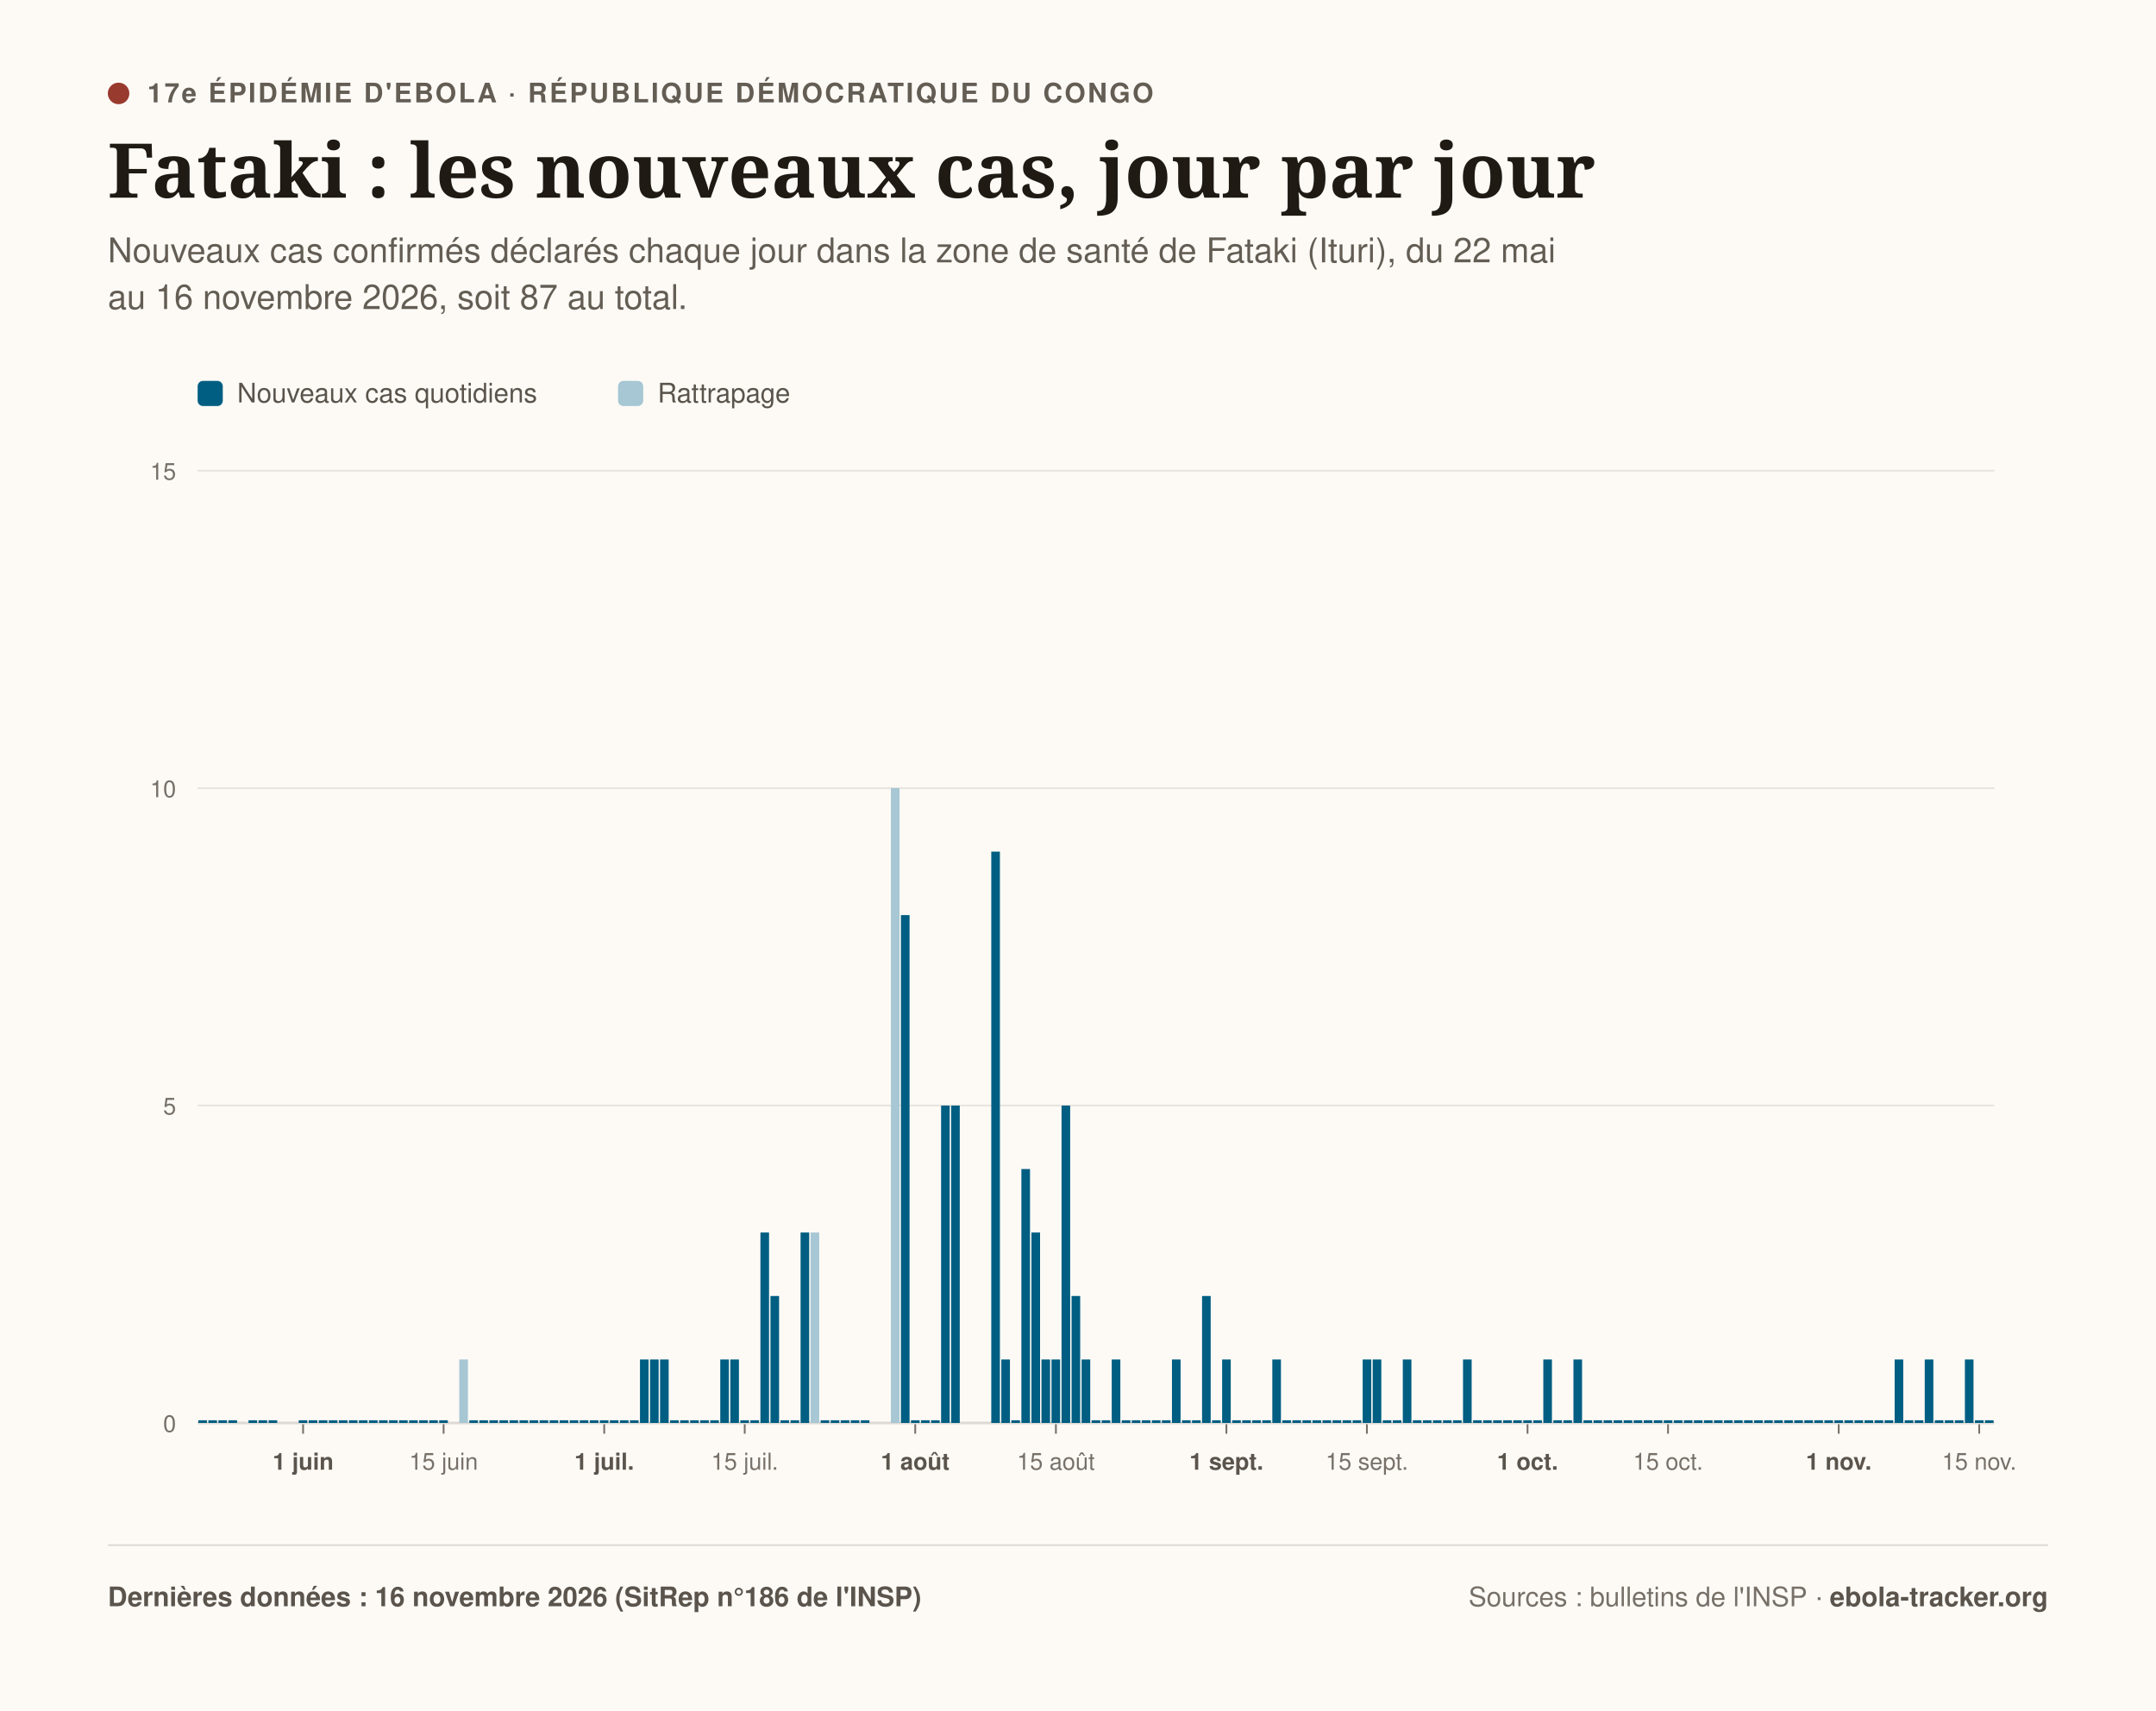
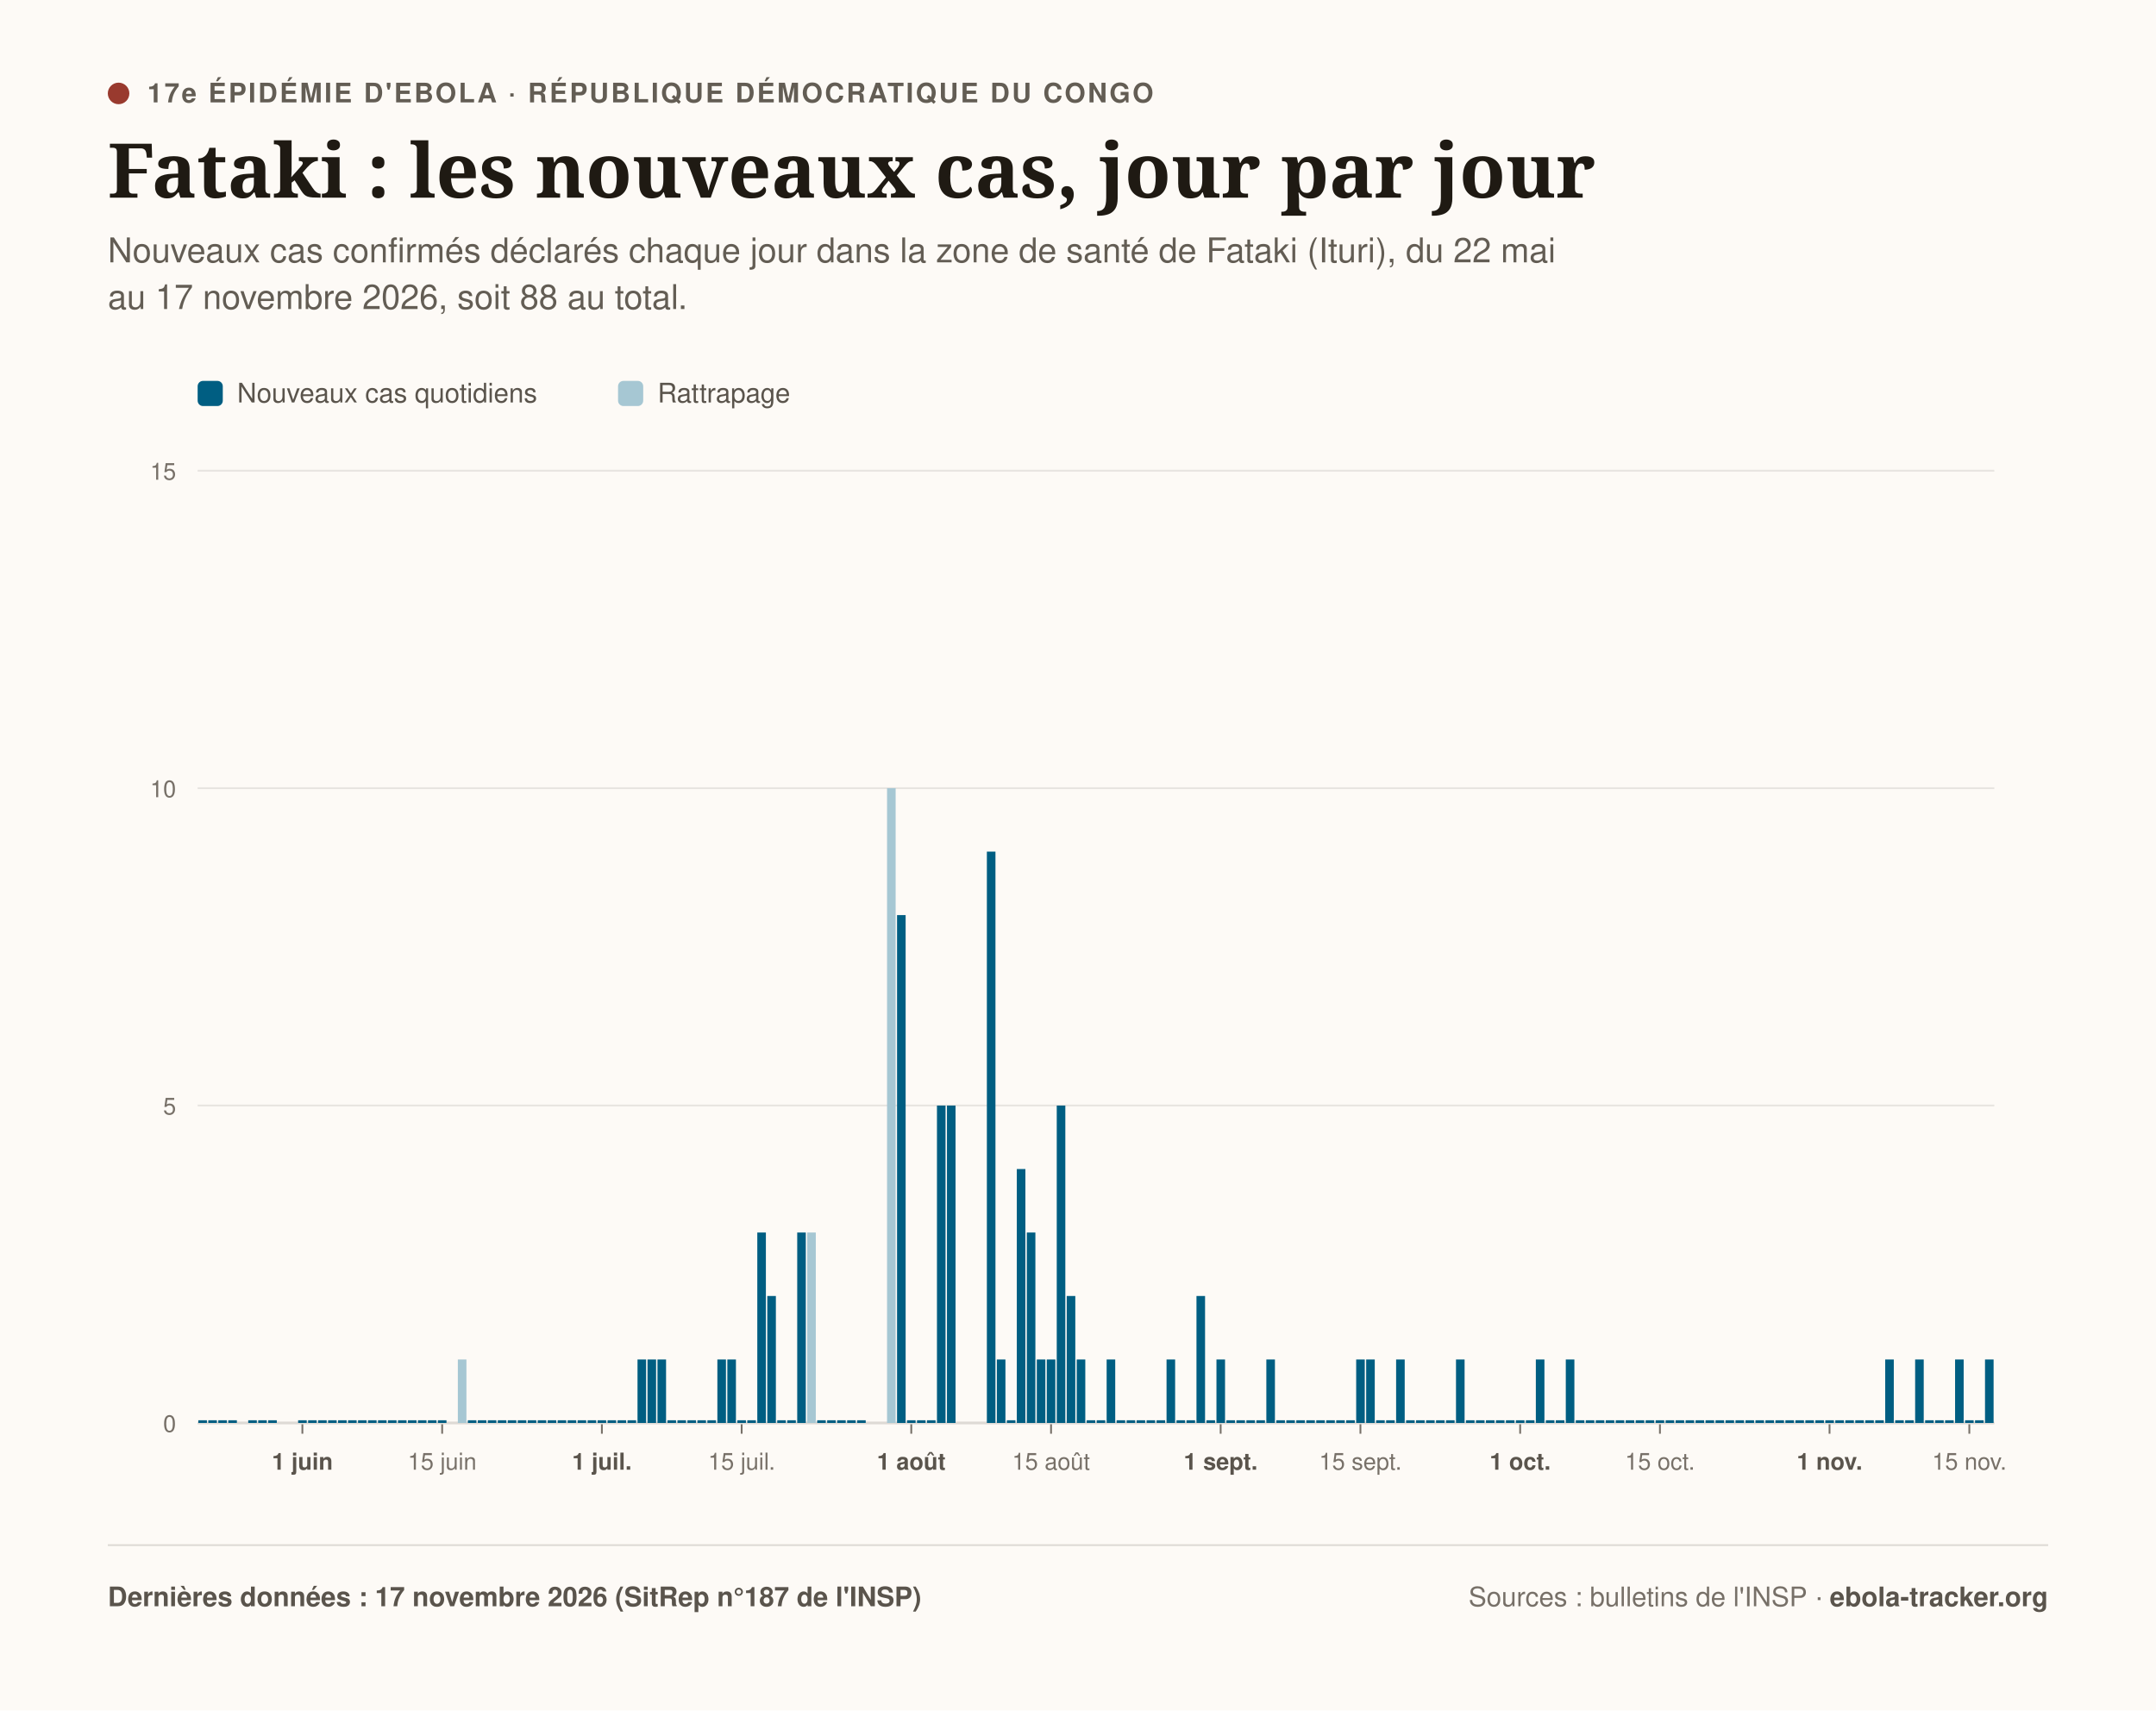
- <svg xmlns="http://www.w3.org/2000/svg" viewBox="0 0 1200 952" role="img" aria-label="Fataki : les nouveaux cas, jour par jour. Nouveaux cas confirmés déclarés chaque jour dans la zone de santé de Fataki (Ituri), du 22 mai au 16 novembre 2026, soit 87 au total.">
+ <svg xmlns="http://www.w3.org/2000/svg" viewBox="0 0 1200 952" role="img" aria-label="Fataki : les nouveaux cas, jour par jour. Nouveaux cas confirmés déclarés chaque jour dans la zone de santé de Fataki (Ituri), du 22 mai au 17 novembre 2026, soit 88 au total.">
  <rect width="1200" height="952" fill="#FDFAF6" />
  <circle cx="66" cy="52" r="6" fill="#993A2E" />
  <text x="82.0" y="57.0" font-family="'Public Sans',Helvetica,Arial,sans-serif" font-size="15" font-weight="700" fill="#635D54" text-anchor="start" letter-spacing=".08em">17e ÉPIDÉMIE D'EBOLA · RÉPUBLIQUE DÉMOCRATIQUE DU CONGO</text>
  <text x="60.0" y="110.0" font-family="'Source Serif 4',Georgia,serif" font-size="42" font-weight="600" fill="#1F1A13" text-anchor="start">Fataki : les nouveaux cas, jour par jour</text>
  <text x="60.0" y="146.0" font-family="'Public Sans',Helvetica,Arial,sans-serif" font-size="19" font-weight="400" fill="#635D54" text-anchor="start">Nouveaux cas confirmés déclarés chaque jour dans la zone de santé de Fataki (Ituri), du 22 mai</text>
-   <text x="60.0" y="172.0" font-family="'Public Sans',Helvetica,Arial,sans-serif" font-size="19" font-weight="400" fill="#635D54" text-anchor="start">au 16 novembre 2026, soit 87 au total.</text>
+   <text x="60.0" y="172.0" font-family="'Public Sans',Helvetica,Arial,sans-serif" font-size="19" font-weight="400" fill="#635D54" text-anchor="start">au 17 novembre 2026, soit 88 au total.</text>
  <rect x="110" y="212" width="14" height="14" rx="3" fill="#005E82" />
  <text x="132.0" y="224.0" font-family="'Public Sans',Helvetica,Arial,sans-serif" font-size="15" font-weight="400" fill="#5A544C" text-anchor="start">Nouveaux cas quotidiens</text>
  <rect x="344" y="212" width="14" height="14" rx="3" fill="#a6c7d3" />
  <text x="366.0" y="224.0" font-family="'Public Sans',Helvetica,Arial,sans-serif" font-size="15" font-weight="400" fill="#5A544C" text-anchor="start">Rattrapage</text>
  <line x1="110" x2="1110" y1="792.0" y2="792.0" stroke="#E7E4E0" />
  <text x="98.0" y="797.0" font-family="'Public Sans',Helvetica,Arial,sans-serif" font-size="13" font-weight="400" fill="#777068" text-anchor="end">0</text>
  <line x1="110" x2="1110" y1="615.3" y2="615.3" stroke="#E7E4E0" />
  <text x="98.0" y="620.3" font-family="'Public Sans',Helvetica,Arial,sans-serif" font-size="13" font-weight="400" fill="#777068" text-anchor="end">5</text>
  <line x1="110" x2="1110" y1="438.7" y2="438.7" stroke="#E7E4E0" />
  <text x="98.0" y="443.7" font-family="'Public Sans',Helvetica,Arial,sans-serif" font-size="13" font-weight="400" fill="#777068" text-anchor="end">10</text>
  <line x1="110" x2="1110" y1="262.0" y2="262.0" stroke="#E7E4E0" />
  <text x="98.0" y="267.0" font-family="'Public Sans',Helvetica,Arial,sans-serif" font-size="13" font-weight="400" fill="#777068" text-anchor="end">15</text>
-   <line x1="168.7" x2="168.7" y1="792" y2="798" stroke="#777068" />
-   <text x="168.7" y="818.0" font-family="'Public Sans',Helvetica,Arial,sans-serif" font-size="13" font-weight="600" fill="#5A544C" text-anchor="middle">1 juin</text>
-   <line x1="246.9" x2="246.9" y1="792" y2="798" stroke="#777068" />
-   <text x="246.9" y="818.0" font-family="'Public Sans',Helvetica,Arial,sans-serif" font-size="13" font-weight="400" fill="#777068" text-anchor="middle">15 juin</text>
-   <line x1="336.3" x2="336.3" y1="792" y2="798" stroke="#777068" />
-   <text x="336.3" y="818.0" font-family="'Public Sans',Helvetica,Arial,sans-serif" font-size="13" font-weight="600" fill="#5A544C" text-anchor="middle">1 juil.</text>
-   <line x1="414.5" x2="414.5" y1="792" y2="798" stroke="#777068" />
-   <text x="414.5" y="818.0" font-family="'Public Sans',Helvetica,Arial,sans-serif" font-size="13" font-weight="400" fill="#777068" text-anchor="middle">15 juil.</text>
-   <line x1="509.4" x2="509.4" y1="792" y2="798" stroke="#777068" />
-   <text x="509.4" y="818.0" font-family="'Public Sans',Helvetica,Arial,sans-serif" font-size="13" font-weight="600" fill="#5A544C" text-anchor="middle">1 août</text>
-   <line x1="587.7" x2="587.7" y1="792" y2="798" stroke="#777068" />
-   <text x="587.7" y="818.0" font-family="'Public Sans',Helvetica,Arial,sans-serif" font-size="13" font-weight="400" fill="#777068" text-anchor="middle">15 août</text>
-   <line x1="682.6" x2="682.6" y1="792" y2="798" stroke="#777068" />
-   <text x="682.6" y="818.0" font-family="'Public Sans',Helvetica,Arial,sans-serif" font-size="13" font-weight="600" fill="#5A544C" text-anchor="middle">1 sept.</text>
-   <line x1="760.8" x2="760.8" y1="792" y2="798" stroke="#777068" />
-   <text x="760.8" y="818.0" font-family="'Public Sans',Helvetica,Arial,sans-serif" font-size="13" font-weight="400" fill="#777068" text-anchor="middle">15 sept.</text>
-   <line x1="850.2" x2="850.2" y1="792" y2="798" stroke="#777068" />
-   <text x="850.2" y="818.0" font-family="'Public Sans',Helvetica,Arial,sans-serif" font-size="13" font-weight="600" fill="#5A544C" text-anchor="middle">1 oct.</text>
-   <line x1="928.4" x2="928.4" y1="792" y2="798" stroke="#777068" />
-   <text x="928.4" y="818.0" font-family="'Public Sans',Helvetica,Arial,sans-serif" font-size="13" font-weight="400" fill="#777068" text-anchor="middle">15 oct.</text>
-   <line x1="1023.4" x2="1023.4" y1="792" y2="798" stroke="#777068" />
-   <text x="1023.4" y="818.0" font-family="'Public Sans',Helvetica,Arial,sans-serif" font-size="13" font-weight="600" fill="#5A544C" text-anchor="middle">1 nov.</text>
-   <line x1="1101.6" x2="1101.6" y1="792" y2="798" stroke="#777068" />
-   <text x="1101.6" y="818.0" font-family="'Public Sans',Helvetica,Arial,sans-serif" font-size="13" font-weight="400" fill="#777068" text-anchor="middle">15 nov.</text>
+   <line x1="168.3" x2="168.3" y1="792" y2="798" stroke="#777068" />
+   <text x="168.3" y="818.0" font-family="'Public Sans',Helvetica,Arial,sans-serif" font-size="13" font-weight="600" fill="#5A544C" text-anchor="middle">1 juin</text>
+   <line x1="246.1" x2="246.1" y1="792" y2="798" stroke="#777068" />
+   <text x="246.1" y="818.0" font-family="'Public Sans',Helvetica,Arial,sans-serif" font-size="13" font-weight="400" fill="#777068" text-anchor="middle">15 juin</text>
+   <line x1="335.0" x2="335.0" y1="792" y2="798" stroke="#777068" />
+   <text x="335.0" y="818.0" font-family="'Public Sans',Helvetica,Arial,sans-serif" font-size="13" font-weight="600" fill="#5A544C" text-anchor="middle">1 juil.</text>
+   <line x1="412.8" x2="412.8" y1="792" y2="798" stroke="#777068" />
+   <text x="412.8" y="818.0" font-family="'Public Sans',Helvetica,Arial,sans-serif" font-size="13" font-weight="400" fill="#777068" text-anchor="middle">15 juil.</text>
+   <line x1="507.2" x2="507.2" y1="792" y2="798" stroke="#777068" />
+   <text x="507.2" y="818.0" font-family="'Public Sans',Helvetica,Arial,sans-serif" font-size="13" font-weight="600" fill="#5A544C" text-anchor="middle">1 août</text>
+   <line x1="585.0" x2="585.0" y1="792" y2="798" stroke="#777068" />
+   <text x="585.0" y="818.0" font-family="'Public Sans',Helvetica,Arial,sans-serif" font-size="13" font-weight="400" fill="#777068" text-anchor="middle">15 août</text>
+   <line x1="679.4" x2="679.4" y1="792" y2="798" stroke="#777068" />
+   <text x="679.4" y="818.0" font-family="'Public Sans',Helvetica,Arial,sans-serif" font-size="13" font-weight="600" fill="#5A544C" text-anchor="middle">1 sept.</text>
+   <line x1="757.2" x2="757.2" y1="792" y2="798" stroke="#777068" />
+   <text x="757.2" y="818.0" font-family="'Public Sans',Helvetica,Arial,sans-serif" font-size="13" font-weight="400" fill="#777068" text-anchor="middle">15 sept.</text>
+   <line x1="846.1" x2="846.1" y1="792" y2="798" stroke="#777068" />
+   <text x="846.1" y="818.0" font-family="'Public Sans',Helvetica,Arial,sans-serif" font-size="13" font-weight="600" fill="#5A544C" text-anchor="middle">1 oct.</text>
+   <line x1="923.9" x2="923.9" y1="792" y2="798" stroke="#777068" />
+   <text x="923.9" y="818.0" font-family="'Public Sans',Helvetica,Arial,sans-serif" font-size="13" font-weight="400" fill="#777068" text-anchor="middle">15 oct.</text>
+   <line x1="1018.3" x2="1018.3" y1="792" y2="798" stroke="#777068" />
+   <text x="1018.3" y="818.0" font-family="'Public Sans',Helvetica,Arial,sans-serif" font-size="13" font-weight="600" fill="#5A544C" text-anchor="middle">1 nov.</text>
+   <line x1="1096.1" x2="1096.1" y1="792" y2="798" stroke="#777068" />
+   <text x="1096.1" y="818.0" font-family="'Public Sans',Helvetica,Arial,sans-serif" font-size="13" font-weight="400" fill="#777068" text-anchor="middle">15 nov.</text>
  <line x1="110" x2="1110" y1="792" y2="792" stroke="#DEDAD5" stroke-width="1.5" />
-   <rect x="110.39" y="790.50" width="4.80" height="1.50" fill="#005E82" />
-   <rect x="115.98" y="790.50" width="4.80" height="1.50" fill="#005E82" />
-   <rect x="121.56" y="790.50" width="4.80" height="1.50" fill="#005E82" />
-   <rect x="127.15" y="790.50" width="4.80" height="1.50" fill="#005E82" />
-   <rect x="138.32" y="790.50" width="4.80" height="1.50" fill="#005E82" />
-   <rect x="143.91" y="790.50" width="4.80" height="1.50" fill="#005E82" />
-   <rect x="149.50" y="790.50" width="4.80" height="1.50" fill="#005E82" />
-   <rect x="166.26" y="790.50" width="4.80" height="1.50" fill="#005E82" />
-   <rect x="171.84" y="790.50" width="4.80" height="1.50" fill="#005E82" />
-   <rect x="177.43" y="790.50" width="4.80" height="1.50" fill="#005E82" />
-   <rect x="183.02" y="790.50" width="4.80" height="1.50" fill="#005E82" />
-   <rect x="188.60" y="790.50" width="4.80" height="1.50" fill="#005E82" />
-   <rect x="194.19" y="790.50" width="4.80" height="1.50" fill="#005E82" />
-   <rect x="199.78" y="790.50" width="4.80" height="1.50" fill="#005E82" />
-   <rect x="205.36" y="790.50" width="4.80" height="1.50" fill="#005E82" />
-   <rect x="210.95" y="790.50" width="4.80" height="1.50" fill="#005E82" />
-   <rect x="216.54" y="790.50" width="4.80" height="1.50" fill="#005E82" />
-   <rect x="222.12" y="790.50" width="4.80" height="1.50" fill="#005E82" />
-   <rect x="227.71" y="790.50" width="4.80" height="1.50" fill="#005E82" />
-   <rect x="233.30" y="790.50" width="4.80" height="1.50" fill="#005E82" />
-   <rect x="238.88" y="790.50" width="4.80" height="1.50" fill="#005E82" />
-   <rect x="244.47" y="790.50" width="4.80" height="1.50" fill="#005E82" />
-   <rect x="255.64" y="756.67" width="4.80" height="35.33" fill="#a6c7d3" />
-   <rect x="261.23" y="790.50" width="4.80" height="1.50" fill="#005E82" />
-   <rect x="266.82" y="790.50" width="4.80" height="1.50" fill="#005E82" />
-   <rect x="272.40" y="790.50" width="4.80" height="1.50" fill="#005E82" />
-   <rect x="277.99" y="790.50" width="4.80" height="1.50" fill="#005E82" />
-   <rect x="283.58" y="790.50" width="4.80" height="1.50" fill="#005E82" />
-   <rect x="289.16" y="790.50" width="4.80" height="1.50" fill="#005E82" />
-   <rect x="294.75" y="790.50" width="4.80" height="1.50" fill="#005E82" />
-   <rect x="300.34" y="790.50" width="4.80" height="1.50" fill="#005E82" />
-   <rect x="305.92" y="790.50" width="4.80" height="1.50" fill="#005E82" />
-   <rect x="311.51" y="790.50" width="4.80" height="1.50" fill="#005E82" />
-   <rect x="317.09" y="790.50" width="4.80" height="1.50" fill="#005E82" />
-   <rect x="322.68" y="790.50" width="4.80" height="1.50" fill="#005E82" />
-   <rect x="328.27" y="790.50" width="4.80" height="1.50" fill="#005E82" />
-   <rect x="333.85" y="790.50" width="4.80" height="1.50" fill="#005E82" />
-   <rect x="339.44" y="790.50" width="4.80" height="1.50" fill="#005E82" />
-   <rect x="345.03" y="790.50" width="4.80" height="1.50" fill="#005E82" />
-   <rect x="350.61" y="790.50" width="4.80" height="1.50" fill="#005E82" />
-   <rect x="356.20" y="756.67" width="4.80" height="35.33" fill="#005E82" />
-   <rect x="361.79" y="756.67" width="4.80" height="35.33" fill="#005E82" />
-   <rect x="367.37" y="756.67" width="4.80" height="35.33" fill="#005E82" />
-   <rect x="372.96" y="790.50" width="4.80" height="1.50" fill="#005E82" />
-   <rect x="378.55" y="790.50" width="4.80" height="1.50" fill="#005E82" />
-   <rect x="384.13" y="790.50" width="4.80" height="1.50" fill="#005E82" />
-   <rect x="389.72" y="790.50" width="4.80" height="1.50" fill="#005E82" />
-   <rect x="395.31" y="790.50" width="4.80" height="1.50" fill="#005E82" />
-   <rect x="400.89" y="756.67" width="4.80" height="35.33" fill="#005E82" />
-   <rect x="406.48" y="756.67" width="4.80" height="35.33" fill="#005E82" />
-   <rect x="412.07" y="790.50" width="4.80" height="1.50" fill="#005E82" />
-   <rect x="417.65" y="790.50" width="4.80" height="1.50" fill="#005E82" />
-   <rect x="423.24" y="686.00" width="4.80" height="106.00" fill="#005E82" />
-   <rect x="428.83" y="721.33" width="4.80" height="70.67" fill="#005E82" />
-   <rect x="434.41" y="790.50" width="4.80" height="1.50" fill="#005E82" />
-   <rect x="440.00" y="790.50" width="4.80" height="1.50" fill="#005E82" />
-   <rect x="445.59" y="686.00" width="4.80" height="106.00" fill="#005E82" />
-   <rect x="451.17" y="686.00" width="4.80" height="106.00" fill="#a6c7d3" />
-   <rect x="456.76" y="790.50" width="4.80" height="1.50" fill="#005E82" />
-   <rect x="462.35" y="790.50" width="4.80" height="1.50" fill="#005E82" />
-   <rect x="467.93" y="790.50" width="4.80" height="1.50" fill="#005E82" />
-   <rect x="473.52" y="790.50" width="4.80" height="1.50" fill="#005E82" />
-   <rect x="479.11" y="790.50" width="4.80" height="1.50" fill="#005E82" />
-   <rect x="495.87" y="438.67" width="4.80" height="353.33" fill="#a6c7d3" />
-   <rect x="501.45" y="509.33" width="4.80" height="282.67" fill="#005E82" />
-   <rect x="507.04" y="790.50" width="4.80" height="1.50" fill="#005E82" />
-   <rect x="512.63" y="790.50" width="4.80" height="1.50" fill="#005E82" />
-   <rect x="518.21" y="790.50" width="4.80" height="1.50" fill="#005E82" />
-   <rect x="523.80" y="615.33" width="4.80" height="176.67" fill="#005E82" />
-   <rect x="529.39" y="615.33" width="4.80" height="176.67" fill="#005E82" />
-   <rect x="551.73" y="474.00" width="4.80" height="318.00" fill="#005E82" />
-   <rect x="557.32" y="756.67" width="4.80" height="35.33" fill="#005E82" />
-   <rect x="562.91" y="790.50" width="4.80" height="1.50" fill="#005E82" />
-   <rect x="568.49" y="650.67" width="4.80" height="141.33" fill="#005E82" />
-   <rect x="574.08" y="686.00" width="4.80" height="106.00" fill="#005E82" />
-   <rect x="579.66" y="756.67" width="4.80" height="35.33" fill="#005E82" />
-   <rect x="585.25" y="756.67" width="4.80" height="35.33" fill="#005E82" />
-   <rect x="590.84" y="615.33" width="4.80" height="176.67" fill="#005E82" />
-   <rect x="596.42" y="721.33" width="4.80" height="70.67" fill="#005E82" />
-   <rect x="602.01" y="756.67" width="4.80" height="35.33" fill="#005E82" />
-   <rect x="607.60" y="790.50" width="4.80" height="1.50" fill="#005E82" />
-   <rect x="613.18" y="790.50" width="4.80" height="1.50" fill="#005E82" />
-   <rect x="618.77" y="756.67" width="4.80" height="35.33" fill="#005E82" />
-   <rect x="624.36" y="790.50" width="4.80" height="1.50" fill="#005E82" />
-   <rect x="629.94" y="790.50" width="4.80" height="1.50" fill="#005E82" />
-   <rect x="635.53" y="790.50" width="4.80" height="1.50" fill="#005E82" />
-   <rect x="641.12" y="790.50" width="4.80" height="1.50" fill="#005E82" />
-   <rect x="646.70" y="790.50" width="4.80" height="1.50" fill="#005E82" />
-   <rect x="652.29" y="756.67" width="4.80" height="35.33" fill="#005E82" />
-   <rect x="657.88" y="790.50" width="4.80" height="1.50" fill="#005E82" />
-   <rect x="663.46" y="790.50" width="4.80" height="1.50" fill="#005E82" />
-   <rect x="669.05" y="721.33" width="4.80" height="70.67" fill="#005E82" />
-   <rect x="674.64" y="790.50" width="4.80" height="1.50" fill="#005E82" />
-   <rect x="680.22" y="756.67" width="4.80" height="35.33" fill="#005E82" />
-   <rect x="685.81" y="790.50" width="4.80" height="1.50" fill="#005E82" />
-   <rect x="691.40" y="790.50" width="4.80" height="1.50" fill="#005E82" />
-   <rect x="696.98" y="790.50" width="4.80" height="1.50" fill="#005E82" />
-   <rect x="702.57" y="790.50" width="4.80" height="1.50" fill="#005E82" />
-   <rect x="708.16" y="756.67" width="4.80" height="35.33" fill="#005E82" />
-   <rect x="713.74" y="790.50" width="4.80" height="1.50" fill="#005E82" />
-   <rect x="719.33" y="790.50" width="4.80" height="1.50" fill="#005E82" />
-   <rect x="724.92" y="790.50" width="4.80" height="1.50" fill="#005E82" />
-   <rect x="730.50" y="790.50" width="4.80" height="1.50" fill="#005E82" />
-   <rect x="736.09" y="790.50" width="4.80" height="1.50" fill="#005E82" />
-   <rect x="741.68" y="790.50" width="4.80" height="1.50" fill="#005E82" />
-   <rect x="747.26" y="790.50" width="4.80" height="1.50" fill="#005E82" />
-   <rect x="752.85" y="790.50" width="4.80" height="1.50" fill="#005E82" />
-   <rect x="758.44" y="756.67" width="4.80" height="35.33" fill="#005E82" />
-   <rect x="764.02" y="756.67" width="4.80" height="35.33" fill="#005E82" />
-   <rect x="769.61" y="790.50" width="4.80" height="1.50" fill="#005E82" />
-   <rect x="775.20" y="790.50" width="4.80" height="1.50" fill="#005E82" />
-   <rect x="780.78" y="756.67" width="4.80" height="35.33" fill="#005E82" />
-   <rect x="786.37" y="790.50" width="4.80" height="1.50" fill="#005E82" />
-   <rect x="791.96" y="790.50" width="4.80" height="1.50" fill="#005E82" />
-   <rect x="797.54" y="790.50" width="4.80" height="1.50" fill="#005E82" />
-   <rect x="803.13" y="790.50" width="4.80" height="1.50" fill="#005E82" />
-   <rect x="808.72" y="790.50" width="4.80" height="1.50" fill="#005E82" />
-   <rect x="814.30" y="756.67" width="4.80" height="35.33" fill="#005E82" />
-   <rect x="819.89" y="790.50" width="4.80" height="1.50" fill="#005E82" />
-   <rect x="825.47" y="790.50" width="4.80" height="1.50" fill="#005E82" />
-   <rect x="831.06" y="790.50" width="4.80" height="1.50" fill="#005E82" />
-   <rect x="836.65" y="790.50" width="4.80" height="1.50" fill="#005E82" />
-   <rect x="842.23" y="790.50" width="4.80" height="1.50" fill="#005E82" />
-   <rect x="847.82" y="790.50" width="4.80" height="1.50" fill="#005E82" />
-   <rect x="853.41" y="790.50" width="4.80" height="1.50" fill="#005E82" />
-   <rect x="858.99" y="756.67" width="4.80" height="35.33" fill="#005E82" />
-   <rect x="864.58" y="790.50" width="4.80" height="1.50" fill="#005E82" />
-   <rect x="870.17" y="790.50" width="4.80" height="1.50" fill="#005E82" />
-   <rect x="875.75" y="756.67" width="4.80" height="35.33" fill="#005E82" />
-   <rect x="881.34" y="790.50" width="4.80" height="1.50" fill="#005E82" />
-   <rect x="886.93" y="790.50" width="4.80" height="1.50" fill="#005E82" />
-   <rect x="892.51" y="790.50" width="4.80" height="1.50" fill="#005E82" />
-   <rect x="898.10" y="790.50" width="4.80" height="1.50" fill="#005E82" />
-   <rect x="903.69" y="790.50" width="4.80" height="1.50" fill="#005E82" />
-   <rect x="909.27" y="790.50" width="4.80" height="1.50" fill="#005E82" />
-   <rect x="914.86" y="790.50" width="4.80" height="1.50" fill="#005E82" />
-   <rect x="920.45" y="790.50" width="4.80" height="1.50" fill="#005E82" />
-   <rect x="926.03" y="790.50" width="4.80" height="1.50" fill="#005E82" />
-   <rect x="931.62" y="790.50" width="4.80" height="1.50" fill="#005E82" />
-   <rect x="937.21" y="790.50" width="4.80" height="1.50" fill="#005E82" />
-   <rect x="942.79" y="790.50" width="4.80" height="1.50" fill="#005E82" />
-   <rect x="948.38" y="790.50" width="4.80" height="1.50" fill="#005E82" />
-   <rect x="953.97" y="790.50" width="4.80" height="1.50" fill="#005E82" />
-   <rect x="959.55" y="790.50" width="4.80" height="1.50" fill="#005E82" />
-   <rect x="965.14" y="790.50" width="4.80" height="1.50" fill="#005E82" />
-   <rect x="970.73" y="790.50" width="4.80" height="1.50" fill="#005E82" />
-   <rect x="976.31" y="790.50" width="4.80" height="1.50" fill="#005E82" />
-   <rect x="981.90" y="790.50" width="4.80" height="1.50" fill="#005E82" />
-   <rect x="987.49" y="790.50" width="4.80" height="1.50" fill="#005E82" />
-   <rect x="993.07" y="790.50" width="4.80" height="1.50" fill="#005E82" />
-   <rect x="998.66" y="790.50" width="4.80" height="1.50" fill="#005E82" />
-   <rect x="1004.25" y="790.50" width="4.80" height="1.50" fill="#005E82" />
-   <rect x="1009.83" y="790.50" width="4.80" height="1.50" fill="#005E82" />
-   <rect x="1015.42" y="790.50" width="4.80" height="1.50" fill="#005E82" />
-   <rect x="1021.01" y="790.50" width="4.80" height="1.50" fill="#005E82" />
-   <rect x="1026.59" y="790.50" width="4.80" height="1.50" fill="#005E82" />
-   <rect x="1032.18" y="790.50" width="4.80" height="1.50" fill="#005E82" />
-   <rect x="1037.77" y="790.50" width="4.80" height="1.50" fill="#005E82" />
-   <rect x="1043.35" y="790.50" width="4.80" height="1.50" fill="#005E82" />
-   <rect x="1048.94" y="790.50" width="4.80" height="1.50" fill="#005E82" />
-   <rect x="1054.53" y="756.67" width="4.80" height="35.33" fill="#005E82" />
-   <rect x="1060.11" y="790.50" width="4.80" height="1.50" fill="#005E82" />
-   <rect x="1065.70" y="790.50" width="4.80" height="1.50" fill="#005E82" />
-   <rect x="1071.28" y="756.67" width="4.80" height="35.33" fill="#005E82" />
-   <rect x="1076.87" y="790.50" width="4.80" height="1.50" fill="#005E82" />
-   <rect x="1082.46" y="790.50" width="4.80" height="1.50" fill="#005E82" />
-   <rect x="1088.04" y="790.50" width="4.80" height="1.50" fill="#005E82" />
-   <rect x="1093.63" y="756.67" width="4.80" height="35.33" fill="#005E82" />
-   <rect x="1099.22" y="790.50" width="4.80" height="1.50" fill="#005E82" />
-   <rect x="1104.80" y="790.50" width="4.80" height="1.50" fill="#005E82" />
+   <rect x="110.39" y="790.50" width="4.78" height="1.50" fill="#005E82" />
+   <rect x="115.94" y="790.50" width="4.78" height="1.50" fill="#005E82" />
+   <rect x="121.50" y="790.50" width="4.78" height="1.50" fill="#005E82" />
+   <rect x="127.06" y="790.50" width="4.78" height="1.50" fill="#005E82" />
+   <rect x="138.17" y="790.50" width="4.78" height="1.50" fill="#005E82" />
+   <rect x="143.72" y="790.50" width="4.78" height="1.50" fill="#005E82" />
+   <rect x="149.28" y="790.50" width="4.78" height="1.50" fill="#005E82" />
+   <rect x="165.94" y="790.50" width="4.78" height="1.50" fill="#005E82" />
+   <rect x="171.50" y="790.50" width="4.78" height="1.50" fill="#005E82" />
+   <rect x="177.06" y="790.50" width="4.78" height="1.50" fill="#005E82" />
+   <rect x="182.61" y="790.50" width="4.78" height="1.50" fill="#005E82" />
+   <rect x="188.17" y="790.50" width="4.78" height="1.50" fill="#005E82" />
+   <rect x="193.72" y="790.50" width="4.78" height="1.50" fill="#005E82" />
+   <rect x="199.28" y="790.50" width="4.78" height="1.50" fill="#005E82" />
+   <rect x="204.83" y="790.50" width="4.78" height="1.50" fill="#005E82" />
+   <rect x="210.39" y="790.50" width="4.78" height="1.50" fill="#005E82" />
+   <rect x="215.94" y="790.50" width="4.78" height="1.50" fill="#005E82" />
+   <rect x="221.50" y="790.50" width="4.78" height="1.50" fill="#005E82" />
+   <rect x="227.06" y="790.50" width="4.78" height="1.50" fill="#005E82" />
+   <rect x="232.61" y="790.50" width="4.78" height="1.50" fill="#005E82" />
+   <rect x="238.17" y="790.50" width="4.78" height="1.50" fill="#005E82" />
+   <rect x="243.72" y="790.50" width="4.78" height="1.50" fill="#005E82" />
+   <rect x="254.83" y="756.67" width="4.78" height="35.33" fill="#a6c7d3" />
+   <rect x="260.39" y="790.50" width="4.78" height="1.50" fill="#005E82" />
+   <rect x="265.94" y="790.50" width="4.78" height="1.50" fill="#005E82" />
+   <rect x="271.50" y="790.50" width="4.78" height="1.50" fill="#005E82" />
+   <rect x="277.06" y="790.50" width="4.78" height="1.50" fill="#005E82" />
+   <rect x="282.61" y="790.50" width="4.78" height="1.50" fill="#005E82" />
+   <rect x="288.17" y="790.50" width="4.78" height="1.50" fill="#005E82" />
+   <rect x="293.72" y="790.50" width="4.78" height="1.50" fill="#005E82" />
+   <rect x="299.28" y="790.50" width="4.78" height="1.50" fill="#005E82" />
+   <rect x="304.83" y="790.50" width="4.78" height="1.50" fill="#005E82" />
+   <rect x="310.39" y="790.50" width="4.78" height="1.50" fill="#005E82" />
+   <rect x="315.94" y="790.50" width="4.78" height="1.50" fill="#005E82" />
+   <rect x="321.50" y="790.50" width="4.78" height="1.50" fill="#005E82" />
+   <rect x="327.06" y="790.50" width="4.78" height="1.50" fill="#005E82" />
+   <rect x="332.61" y="790.50" width="4.78" height="1.50" fill="#005E82" />
+   <rect x="338.17" y="790.50" width="4.78" height="1.50" fill="#005E82" />
+   <rect x="343.72" y="790.50" width="4.78" height="1.50" fill="#005E82" />
+   <rect x="349.28" y="790.50" width="4.78" height="1.50" fill="#005E82" />
+   <rect x="354.83" y="756.67" width="4.78" height="35.33" fill="#005E82" />
+   <rect x="360.39" y="756.67" width="4.78" height="35.33" fill="#005E82" />
+   <rect x="365.94" y="756.67" width="4.78" height="35.33" fill="#005E82" />
+   <rect x="371.50" y="790.50" width="4.78" height="1.50" fill="#005E82" />
+   <rect x="377.06" y="790.50" width="4.78" height="1.50" fill="#005E82" />
+   <rect x="382.61" y="790.50" width="4.78" height="1.50" fill="#005E82" />
+   <rect x="388.17" y="790.50" width="4.78" height="1.50" fill="#005E82" />
+   <rect x="393.72" y="790.50" width="4.78" height="1.50" fill="#005E82" />
+   <rect x="399.28" y="756.67" width="4.78" height="35.33" fill="#005E82" />
+   <rect x="404.83" y="756.67" width="4.78" height="35.33" fill="#005E82" />
+   <rect x="410.39" y="790.50" width="4.78" height="1.50" fill="#005E82" />
+   <rect x="415.94" y="790.50" width="4.78" height="1.50" fill="#005E82" />
+   <rect x="421.50" y="686.00" width="4.78" height="106.00" fill="#005E82" />
+   <rect x="427.06" y="721.33" width="4.78" height="70.67" fill="#005E82" />
+   <rect x="432.61" y="790.50" width="4.78" height="1.50" fill="#005E82" />
+   <rect x="438.17" y="790.50" width="4.78" height="1.50" fill="#005E82" />
+   <rect x="443.72" y="686.00" width="4.78" height="106.00" fill="#005E82" />
+   <rect x="449.28" y="686.00" width="4.78" height="106.00" fill="#a6c7d3" />
+   <rect x="454.83" y="790.50" width="4.78" height="1.50" fill="#005E82" />
+   <rect x="460.39" y="790.50" width="4.78" height="1.50" fill="#005E82" />
+   <rect x="465.94" y="790.50" width="4.78" height="1.50" fill="#005E82" />
+   <rect x="471.50" y="790.50" width="4.78" height="1.50" fill="#005E82" />
+   <rect x="477.06" y="790.50" width="4.78" height="1.50" fill="#005E82" />
+   <rect x="493.72" y="438.67" width="4.78" height="353.33" fill="#a6c7d3" />
+   <rect x="499.28" y="509.33" width="4.78" height="282.67" fill="#005E82" />
+   <rect x="504.83" y="790.50" width="4.78" height="1.50" fill="#005E82" />
+   <rect x="510.39" y="790.50" width="4.78" height="1.50" fill="#005E82" />
+   <rect x="515.94" y="790.50" width="4.78" height="1.50" fill="#005E82" />
+   <rect x="521.50" y="615.33" width="4.78" height="176.67" fill="#005E82" />
+   <rect x="527.06" y="615.33" width="4.78" height="176.67" fill="#005E82" />
+   <rect x="549.28" y="474.00" width="4.78" height="318.00" fill="#005E82" />
+   <rect x="554.83" y="756.67" width="4.78" height="35.33" fill="#005E82" />
+   <rect x="560.39" y="790.50" width="4.78" height="1.50" fill="#005E82" />
+   <rect x="565.94" y="650.67" width="4.78" height="141.33" fill="#005E82" />
+   <rect x="571.50" y="686.00" width="4.78" height="106.00" fill="#005E82" />
+   <rect x="577.06" y="756.67" width="4.78" height="35.33" fill="#005E82" />
+   <rect x="582.61" y="756.67" width="4.78" height="35.33" fill="#005E82" />
+   <rect x="588.17" y="615.33" width="4.78" height="176.67" fill="#005E82" />
+   <rect x="593.72" y="721.33" width="4.78" height="70.67" fill="#005E82" />
+   <rect x="599.28" y="756.67" width="4.78" height="35.33" fill="#005E82" />
+   <rect x="604.83" y="790.50" width="4.78" height="1.50" fill="#005E82" />
+   <rect x="610.39" y="790.50" width="4.78" height="1.50" fill="#005E82" />
+   <rect x="615.94" y="756.67" width="4.78" height="35.33" fill="#005E82" />
+   <rect x="621.50" y="790.50" width="4.78" height="1.50" fill="#005E82" />
+   <rect x="627.06" y="790.50" width="4.78" height="1.50" fill="#005E82" />
+   <rect x="632.61" y="790.50" width="4.78" height="1.50" fill="#005E82" />
+   <rect x="638.17" y="790.50" width="4.78" height="1.50" fill="#005E82" />
+   <rect x="643.72" y="790.50" width="4.78" height="1.50" fill="#005E82" />
+   <rect x="649.28" y="756.67" width="4.78" height="35.33" fill="#005E82" />
+   <rect x="654.83" y="790.50" width="4.78" height="1.50" fill="#005E82" />
+   <rect x="660.39" y="790.50" width="4.78" height="1.50" fill="#005E82" />
+   <rect x="665.94" y="721.33" width="4.78" height="70.67" fill="#005E82" />
+   <rect x="671.50" y="790.50" width="4.78" height="1.50" fill="#005E82" />
+   <rect x="677.06" y="756.67" width="4.78" height="35.33" fill="#005E82" />
+   <rect x="682.61" y="790.50" width="4.78" height="1.50" fill="#005E82" />
+   <rect x="688.17" y="790.50" width="4.78" height="1.50" fill="#005E82" />
+   <rect x="693.72" y="790.50" width="4.78" height="1.50" fill="#005E82" />
+   <rect x="699.28" y="790.50" width="4.78" height="1.50" fill="#005E82" />
+   <rect x="704.83" y="756.67" width="4.78" height="35.33" fill="#005E82" />
+   <rect x="710.39" y="790.50" width="4.78" height="1.50" fill="#005E82" />
+   <rect x="715.94" y="790.50" width="4.78" height="1.50" fill="#005E82" />
+   <rect x="721.50" y="790.50" width="4.78" height="1.50" fill="#005E82" />
+   <rect x="727.06" y="790.50" width="4.78" height="1.50" fill="#005E82" />
+   <rect x="732.61" y="790.50" width="4.78" height="1.50" fill="#005E82" />
+   <rect x="738.17" y="790.50" width="4.78" height="1.50" fill="#005E82" />
+   <rect x="743.72" y="790.50" width="4.78" height="1.50" fill="#005E82" />
+   <rect x="749.28" y="790.50" width="4.78" height="1.50" fill="#005E82" />
+   <rect x="754.83" y="756.67" width="4.78" height="35.33" fill="#005E82" />
+   <rect x="760.39" y="756.67" width="4.78" height="35.33" fill="#005E82" />
+   <rect x="765.94" y="790.50" width="4.78" height="1.50" fill="#005E82" />
+   <rect x="771.50" y="790.50" width="4.78" height="1.50" fill="#005E82" />
+   <rect x="777.06" y="756.67" width="4.78" height="35.33" fill="#005E82" />
+   <rect x="782.61" y="790.50" width="4.78" height="1.50" fill="#005E82" />
+   <rect x="788.17" y="790.50" width="4.78" height="1.50" fill="#005E82" />
+   <rect x="793.72" y="790.50" width="4.78" height="1.50" fill="#005E82" />
+   <rect x="799.28" y="790.50" width="4.78" height="1.50" fill="#005E82" />
+   <rect x="804.83" y="790.50" width="4.78" height="1.50" fill="#005E82" />
+   <rect x="810.39" y="756.67" width="4.78" height="35.33" fill="#005E82" />
+   <rect x="815.94" y="790.50" width="4.78" height="1.50" fill="#005E82" />
+   <rect x="821.50" y="790.50" width="4.78" height="1.50" fill="#005E82" />
+   <rect x="827.06" y="790.50" width="4.78" height="1.50" fill="#005E82" />
+   <rect x="832.61" y="790.50" width="4.78" height="1.50" fill="#005E82" />
+   <rect x="838.17" y="790.50" width="4.78" height="1.50" fill="#005E82" />
+   <rect x="843.72" y="790.50" width="4.78" height="1.50" fill="#005E82" />
+   <rect x="849.28" y="790.50" width="4.78" height="1.50" fill="#005E82" />
+   <rect x="854.83" y="756.67" width="4.78" height="35.33" fill="#005E82" />
+   <rect x="860.39" y="790.50" width="4.78" height="1.50" fill="#005E82" />
+   <rect x="865.94" y="790.50" width="4.78" height="1.50" fill="#005E82" />
+   <rect x="871.50" y="756.67" width="4.78" height="35.33" fill="#005E82" />
+   <rect x="877.06" y="790.50" width="4.78" height="1.50" fill="#005E82" />
+   <rect x="882.61" y="790.50" width="4.78" height="1.50" fill="#005E82" />
+   <rect x="888.17" y="790.50" width="4.78" height="1.50" fill="#005E82" />
+   <rect x="893.72" y="790.50" width="4.78" height="1.50" fill="#005E82" />
+   <rect x="899.28" y="790.50" width="4.78" height="1.50" fill="#005E82" />
+   <rect x="904.83" y="790.50" width="4.78" height="1.50" fill="#005E82" />
+   <rect x="910.39" y="790.50" width="4.78" height="1.50" fill="#005E82" />
+   <rect x="915.94" y="790.50" width="4.78" height="1.50" fill="#005E82" />
+   <rect x="921.50" y="790.50" width="4.78" height="1.50" fill="#005E82" />
+   <rect x="927.06" y="790.50" width="4.78" height="1.50" fill="#005E82" />
+   <rect x="932.61" y="790.50" width="4.78" height="1.50" fill="#005E82" />
+   <rect x="938.17" y="790.50" width="4.78" height="1.50" fill="#005E82" />
+   <rect x="943.72" y="790.50" width="4.78" height="1.50" fill="#005E82" />
+   <rect x="949.28" y="790.50" width="4.78" height="1.50" fill="#005E82" />
+   <rect x="954.83" y="790.50" width="4.78" height="1.50" fill="#005E82" />
+   <rect x="960.39" y="790.50" width="4.78" height="1.50" fill="#005E82" />
+   <rect x="965.94" y="790.50" width="4.78" height="1.50" fill="#005E82" />
+   <rect x="971.50" y="790.50" width="4.78" height="1.50" fill="#005E82" />
+   <rect x="977.06" y="790.50" width="4.78" height="1.50" fill="#005E82" />
+   <rect x="982.61" y="790.50" width="4.78" height="1.50" fill="#005E82" />
+   <rect x="988.17" y="790.50" width="4.78" height="1.50" fill="#005E82" />
+   <rect x="993.72" y="790.50" width="4.78" height="1.50" fill="#005E82" />
+   <rect x="999.28" y="790.50" width="4.78" height="1.50" fill="#005E82" />
+   <rect x="1004.83" y="790.50" width="4.78" height="1.50" fill="#005E82" />
+   <rect x="1010.39" y="790.50" width="4.78" height="1.50" fill="#005E82" />
+   <rect x="1015.94" y="790.50" width="4.78" height="1.50" fill="#005E82" />
+   <rect x="1021.50" y="790.50" width="4.78" height="1.50" fill="#005E82" />
+   <rect x="1027.06" y="790.50" width="4.78" height="1.50" fill="#005E82" />
+   <rect x="1032.61" y="790.50" width="4.78" height="1.50" fill="#005E82" />
+   <rect x="1038.17" y="790.50" width="4.78" height="1.50" fill="#005E82" />
+   <rect x="1043.72" y="790.50" width="4.78" height="1.50" fill="#005E82" />
+   <rect x="1049.28" y="756.67" width="4.78" height="35.33" fill="#005E82" />
+   <rect x="1054.83" y="790.50" width="4.78" height="1.50" fill="#005E82" />
+   <rect x="1060.39" y="790.50" width="4.78" height="1.50" fill="#005E82" />
+   <rect x="1065.94" y="756.67" width="4.78" height="35.33" fill="#005E82" />
+   <rect x="1071.50" y="790.50" width="4.78" height="1.50" fill="#005E82" />
+   <rect x="1077.06" y="790.50" width="4.78" height="1.50" fill="#005E82" />
+   <rect x="1082.61" y="790.50" width="4.78" height="1.50" fill="#005E82" />
+   <rect x="1088.17" y="756.67" width="4.78" height="35.33" fill="#005E82" />
+   <rect x="1093.72" y="790.50" width="4.78" height="1.50" fill="#005E82" />
+   <rect x="1099.28" y="790.50" width="4.78" height="1.50" fill="#005E82" />
+   <rect x="1104.83" y="756.67" width="4.78" height="35.33" fill="#005E82" />
  <line x1="60" x2="1140" y1="860" y2="860" stroke="#DEDAD5" />
-   <text x="60.0" y="894.0" font-family="'Public Sans',Helvetica,Arial,sans-serif" font-size="15" font-weight="600" fill="#5A544C" text-anchor="start">Dernières données : 16 novembre 2026 (SitRep n°186 de l'INSP)</text>
+   <text x="60.0" y="894.0" font-family="'Public Sans',Helvetica,Arial,sans-serif" font-size="15" font-weight="600" fill="#5A544C" text-anchor="start">Dernières données : 17 novembre 2026 (SitRep n°187 de l'INSP)</text>
  <text x="1140" y="894" text-anchor="end" font-family="'Public Sans',Helvetica,Arial,sans-serif" font-size="15" fill="#777068">Sources : bulletins de l'INSP · <tspan font-weight="700" fill="#5A544C">ebola-tracker.org</tspan>
  </text>
</svg>
